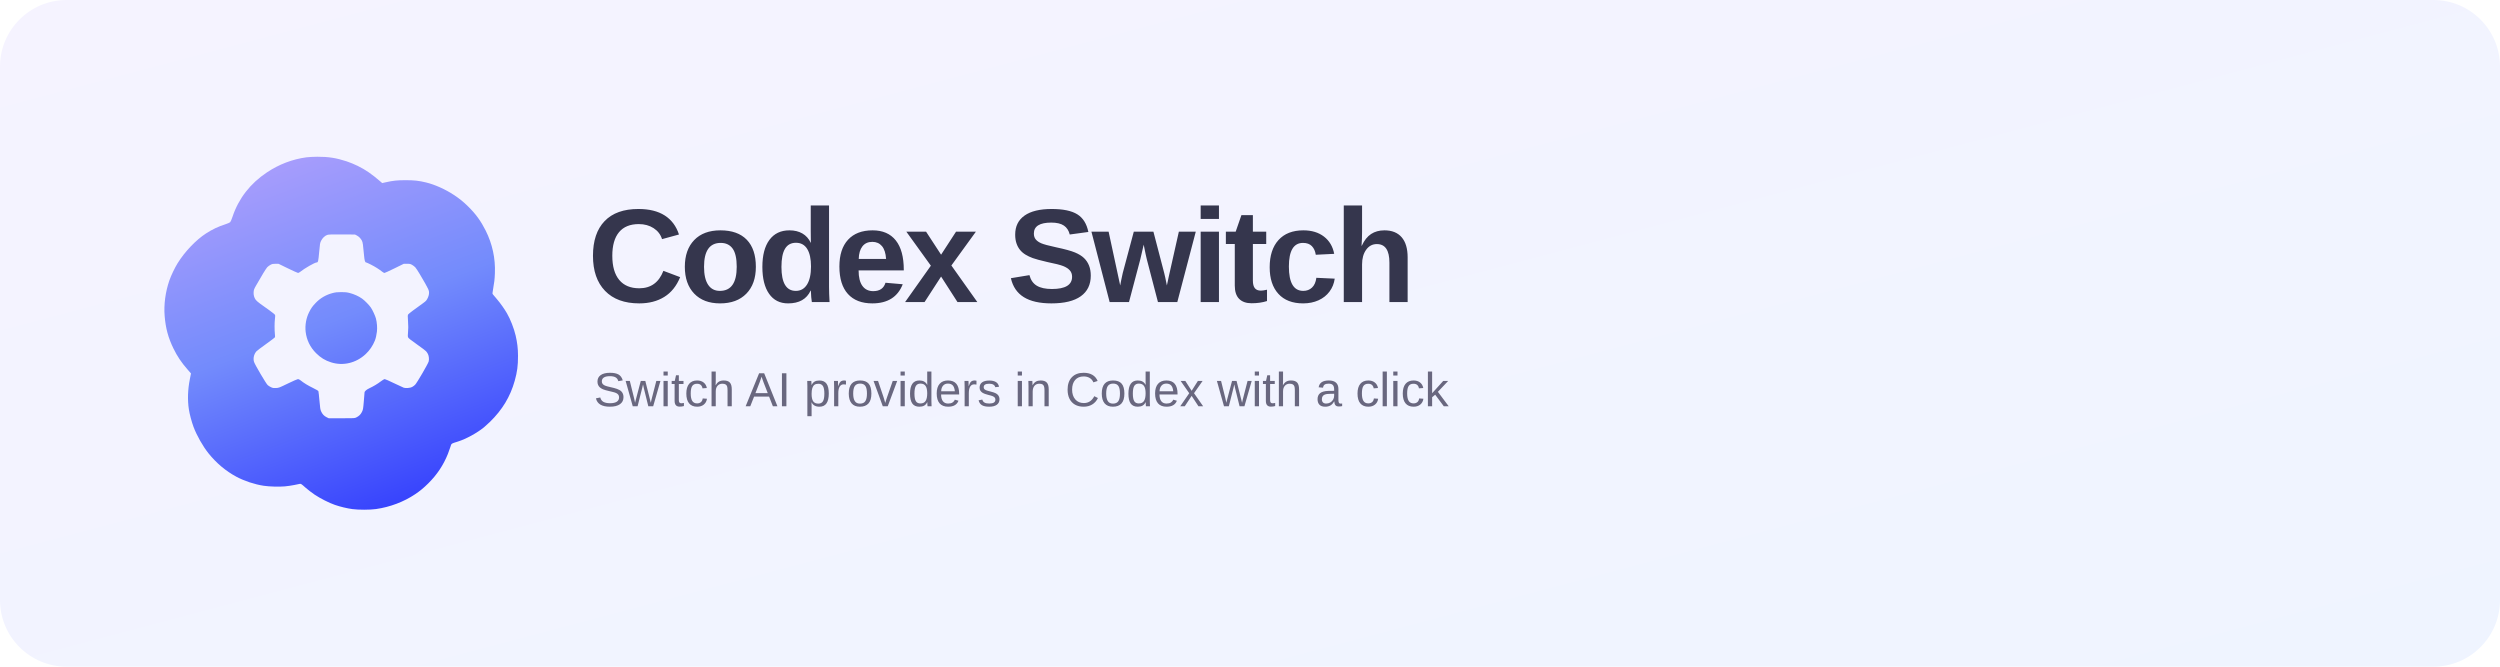
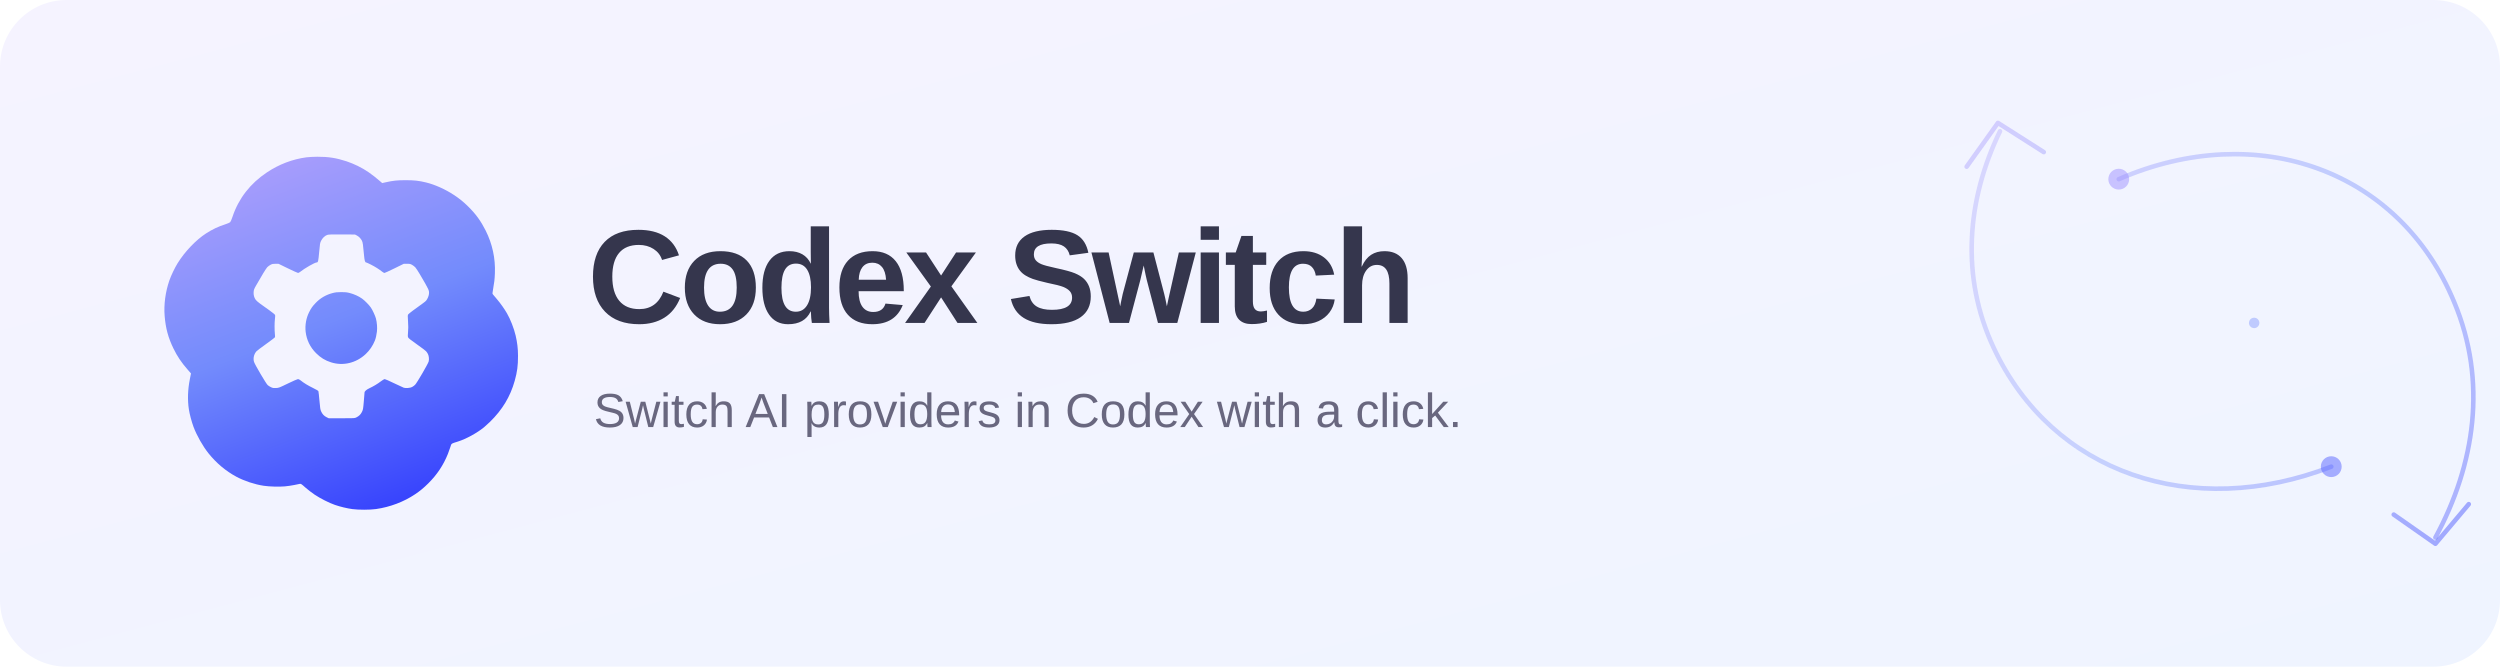
<svg xmlns="http://www.w3.org/2000/svg" width="1200" height="320" viewBox="0 0 1200 320" role="img" aria-labelledby="title description">
  <defs>
    <linearGradient id="background" x2="1" y2="1">
      <stop stop-color="#F5F3FF" />
      <stop offset="1" stop-color="#EFF4FF" />
+     </linearGradient>
+     <linearGradient id="purpleDetail" gradientUnits="userSpaceOnUse" x1="950" y1="58" x2="1188" y2="256">
+       <stop stop-color="#AB9EFC" />
+       <stop offset=".48" stop-color="#738BFC" />
+       <stop offset="1" stop-color="#3743FD" />
    </linearGradient>
    <linearGradient id="purple" gradientUnits="userSpaceOnUse" x1="400" y1="156" x2="750" y2="1098">
      <stop stop-color="#AB9EFC" />
      <stop offset=".48" stop-color="#738BFC" />
      <stop offset="1" stop-color="#3743FD" />
    </linearGradient>
  </defs>
  <rect width="1200" height="320" rx="32" fill="url(#background)" />
  <path transform="translate(74 70) scale(.18) translate(-128 -128)" fill="url(#purple)" fill-rule="evenodd" d="M 534 158.630 C 496.585 163.705, 461.508 177.054, 429 198.590 C 384.306 228.199, 353.013 268.554, 336.793 317.500 C 334.554 324.256, 331.873 330.421, 330.658 331.607 C 329.471 332.766, 324 335.171, 318.500 336.951 C 298.754 343.342, 283.576 350.505, 266.500 361.493 C 239.534 378.846, 209.730 410.041, 190.539 441 C 182.894 453.333, 173.108 473.776, 168.556 486.922 C 158.007 517.390, 153.480 551.282, 155.922 581.500 C 158.584 614.434, 165.438 639.751, 179.475 668.500 C 189.808 689.662, 200.265 705.215, 217.275 724.720 L 226.187 734.940 223.153 750.220 C 217.622 778.078, 216.713 805.602, 220.504 830.500 C 222.475 843.451, 227.824 863.618, 232.968 877.500 C 241.303 899.990, 257.975 929.408, 272.923 948 C 294.036 974.261, 319.058 995.267, 347.220 1010.373 C 368.301 1021.681, 396.068 1030.881, 420 1034.488 C 434.964 1036.744, 461.042 1037.497, 476.500 1036.121 C 483.650 1035.484, 494.900 1033.833, 501.500 1032.451 C 508.100 1031.069, 514.877 1029.682, 516.560 1029.369 C 519.334 1028.853, 520.684 1029.750, 531.060 1039.006 C 537.352 1044.620, 548.575 1053.263, 556 1058.215 C 571.335 1068.440, 594.513 1080.153, 610 1085.503 C 624.182 1090.402, 641.995 1094.684, 656.500 1096.681 C 672.797 1098.925, 703.471 1098.883, 719.500 1096.596 C 757.062 1091.236, 793.751 1077.339, 823.952 1057.033 C 836.942 1048.298, 846.817 1040.144, 858.811 1028.249 C 882.333 1004.921, 899.257 979.499, 911.376 949.289 C 913.757 943.355, 916.750 934.968, 918.027 930.650 C 920.710 921.585, 919.756 922.255, 938.181 916.498 C 959.630 909.797, 989.021 893.723, 1007.500 878.589 C 1011.350 875.436, 1018.498 868.951, 1023.384 864.178 C 1056.521 831.809, 1077.719 796.634, 1089.482 754.500 C 1096.147 730.629, 1098.295 714.328, 1098.247 688 C 1098.211 668.744, 1096.351 652.728, 1091.983 634.070 C 1087.465 614.770, 1078.040 590.628, 1068.728 574.500 C 1061.872 562.625, 1051.499 547.975, 1042.297 537.171 C 1037.459 531.490, 1032.635 525.767, 1031.578 524.452 C 1029.679 522.091, 1029.683 521.915, 1031.853 509.781 C 1035.193 491.100, 1035.892 484.887, 1036.609 467.500 C 1038.227 428.226, 1029.842 389.480, 1012.049 354.016 C 999.111 328.229, 985.353 309.366, 964.873 289.332 C 951.780 276.525, 942.618 269.131, 927.082 258.834 C 904.649 243.967, 876.425 231.324, 853 225.649 C 833.370 220.894, 821.245 219.563, 798 219.613 C 775.644 219.661, 765.437 220.739, 745.784 225.130 L 736.068 227.301 730.409 222.400 C 708.084 203.066, 692.063 192.071, 670.921 181.575 C 662.499 177.394, 649.829 172.186, 640.921 169.243 C 613.925 160.326, 592.210 156.941, 563.038 157.103 C 552.842 157.159, 539.775 157.847, 534 158.630 M 589.324 365.619 C 583.061 367.866, 576.517 374.185, 573.083 381.303 C 570.294 387.083, 569.952 389.112, 567.994 411.479 C 565.833 436.178, 565.131 438.978, 561.095 439.014 C 556.328 439.057, 528.970 454.690, 517.612 463.861 C 515.474 465.587, 512.840 467, 511.757 467 C 510.675 467, 498.477 461.488, 484.650 454.750 L 459.510 442.500 451.505 442.519 C 444.735 442.536, 442.689 442.963, 438.243 445.290 C 435.351 446.803, 431.418 449.719, 429.501 451.770 C 426.287 455.211, 413.762 475.724, 399.560 500.807 C 394.406 509.910, 393.668 511.909, 393.238 517.923 C 392.672 525.828, 394.538 532.682, 398.894 538.695 C 400.423 540.806, 405.685 545.408, 410.587 548.921 C 415.489 552.435, 426.360 560.213, 434.744 566.207 C 444.842 573.426, 450.184 577.884, 450.567 579.411 C 450.885 580.679, 450.663 585.188, 450.073 589.431 C 448.838 598.307, 448.740 619.260, 449.886 629.500 C 450.316 633.350, 450.472 637.261, 450.233 638.192 C 449.993 639.122, 439.294 647.351, 426.458 656.477 C 413.621 665.604, 401.945 674.465, 400.511 676.169 C 393.865 684.068, 391.449 694.986, 394.311 704.191 C 396.597 711.546, 426.548 762.396, 430.785 766.116 C 432.778 767.866, 436.821 770.402, 439.769 771.752 C 444.309 773.830, 446.306 774.152, 452.815 773.852 C 460.303 773.507, 461.120 773.197, 484.712 761.749 C 498.028 755.287, 510.102 750, 511.543 750 C 513.022 750, 515.979 751.462, 518.332 753.357 C 527.070 760.395, 538.146 767.180, 551.421 773.625 C 560.679 778.119, 565.442 780.992, 565.977 782.403 C 566.414 783.556, 567.666 794.908, 568.758 807.630 C 570.467 827.545, 571.088 831.513, 573.223 836.176 C 576.646 843.653, 581.130 848.425, 587.818 851.710 L 593.500 854.500 628 854.500 C 661.642 854.500, 662.612 854.445, 667 852.276 C 674.297 848.670, 678.694 844.367, 682.053 837.545 C 685.012 831.533, 685.305 829.888, 687.079 809.330 C 688.115 797.324, 688.971 786.747, 688.981 785.827 C 689.018 782.587, 694.270 777.936, 701.845 774.436 C 712.612 769.461, 723.746 762.775, 732.714 755.899 C 736.975 752.632, 741.436 750, 742.713 750 C 743.980 750, 755.092 754.900, 767.405 760.888 C 779.718 766.877, 791.476 772.332, 793.533 773.011 C 798.918 774.788, 810.517 773.820, 815.705 771.161 C 818.018 769.975, 821.644 767.316, 823.762 765.252 C 828.488 760.649, 858.344 709.409, 860.035 703 C 861.552 697.251, 860.629 688.153, 858.008 683.015 C 856.897 680.838, 854.674 677.581, 853.068 675.778 C 851.463 673.975, 840.244 665.525, 828.139 657 C 810.683 644.707, 805.903 640.856, 805.033 638.389 C 804.239 636.137, 804.237 632.132, 805.023 623.889 C 805.818 615.558, 805.803 608.126, 804.967 596.209 C 803.973 582.056, 804.021 579.616, 805.332 577.616 C 806.646 575.610, 823.470 562.895, 844.780 547.801 C 848.429 545.216, 852.238 542.066, 853.243 540.801 C 856.929 536.161, 860.187 528.591, 860.720 523.422 C 861.744 513.501, 861.431 512.816, 836.279 470.084 C 831.558 462.063, 826.143 453.859, 824.246 451.853 C 822.348 449.848, 818.480 446.923, 815.648 445.353 C 811.082 442.823, 809.538 442.507, 802 442.558 L 793.500 442.616 768.719 454.808 C 755.090 461.514, 743.114 467, 742.107 467 C 741.099 467, 738.526 465.598, 736.388 463.885 C 728.425 457.504, 717.166 450.398, 706.127 444.784 C 699.871 441.603, 694.144 439, 693.400 439 C 690.228 439, 688.874 434.192, 687.433 417.826 C 685.112 391.439, 684.210 385.333, 681.998 380.996 C 678.959 375.039, 673.834 369.779, 668.330 366.967 L 663.500 364.500 628.500 364.310 C 599.577 364.153, 592.775 364.381, 589.324 365.619 M 604.022 520.547 C 586.281 525.129, 571.104 533.935, 558.861 546.750 C 549.948 556.079, 546.648 560.739, 541.026 571.936 C 533.323 587.278, 529.954 606.493, 531.946 623.718 C 534.499 645.786, 543.982 665.212, 559.939 681.060 C 572.032 693.071, 584.070 700.422, 599.729 705.359 C 632.007 715.537, 666.693 707.206, 692.224 683.144 C 702.669 673.300, 710.891 661.230, 716.436 647.601 C 718.933 641.463, 720.818 633.270, 722.020 623.331 C 723.237 613.262, 722.197 599.461, 719.397 588.535 C 717.554 581.344, 710.499 566.059, 705.912 559.322 C 701.203 552.403, 689.502 540.500, 682.428 535.430 C 673.667 529.152, 660.973 523.375, 649.622 520.501 C 641.484 518.441, 637.432 518.009, 626.622 518.049 C 616.061 518.089, 611.650 518.576, 604.022 520.547" />
-   <text x="282" y="145" fill="#35364D" font-family="Segoe UI,Arial,sans-serif" font-size="64" font-weight="650" letter-spacing="-2">Codex Switch</text>
-   <text x="285" y="195" fill="#69677F" font-family="Segoe UI,Arial,sans-serif" font-size="23">Switch AI providers in Codex with a click</text>
+   <g fill="none" stroke="url(#purpleDetail)" stroke-linecap="round" stroke-linejoin="round">
+     <path d="M1017 86 C1084 57 1152 82 1178 145 C1194 183 1188 223 1169 258" stroke-width="2.2" opacity=".38" />
+     <path d="M1185 242 L1169 261 L1149 247" stroke-width="2.2" opacity=".44" />
+     <path d="M1119 224 C1052 250 985 227 957 167 C941 133 944 96 960 63" stroke-width="2.2" opacity=".34" />
+     <path d="M944 80 L959 59 L981 73" stroke-width="2.2" opacity=".44" />
+   </g>
+   <circle cx="1017" cy="86" r="5" fill="#9A8CFF" opacity=".48" />
+   <circle cx="1119" cy="224" r="5" fill="#5863FF" opacity=".5" />
+   <circle cx="1082" cy="155" r="2.5" fill="#738BFC" opacity=".4" />
+   <text x="282" y="155" fill="#35364D" font-family="Segoe UI,Arial,sans-serif" font-size="64" font-weight="650" letter-spacing="-2">Codex Switch</text>
+   <text x="285" y="205" fill="#69677F" font-family="Segoe UI,Arial,sans-serif" font-size="23">Switch AI providers in Codex with a click.</text>
</svg>
